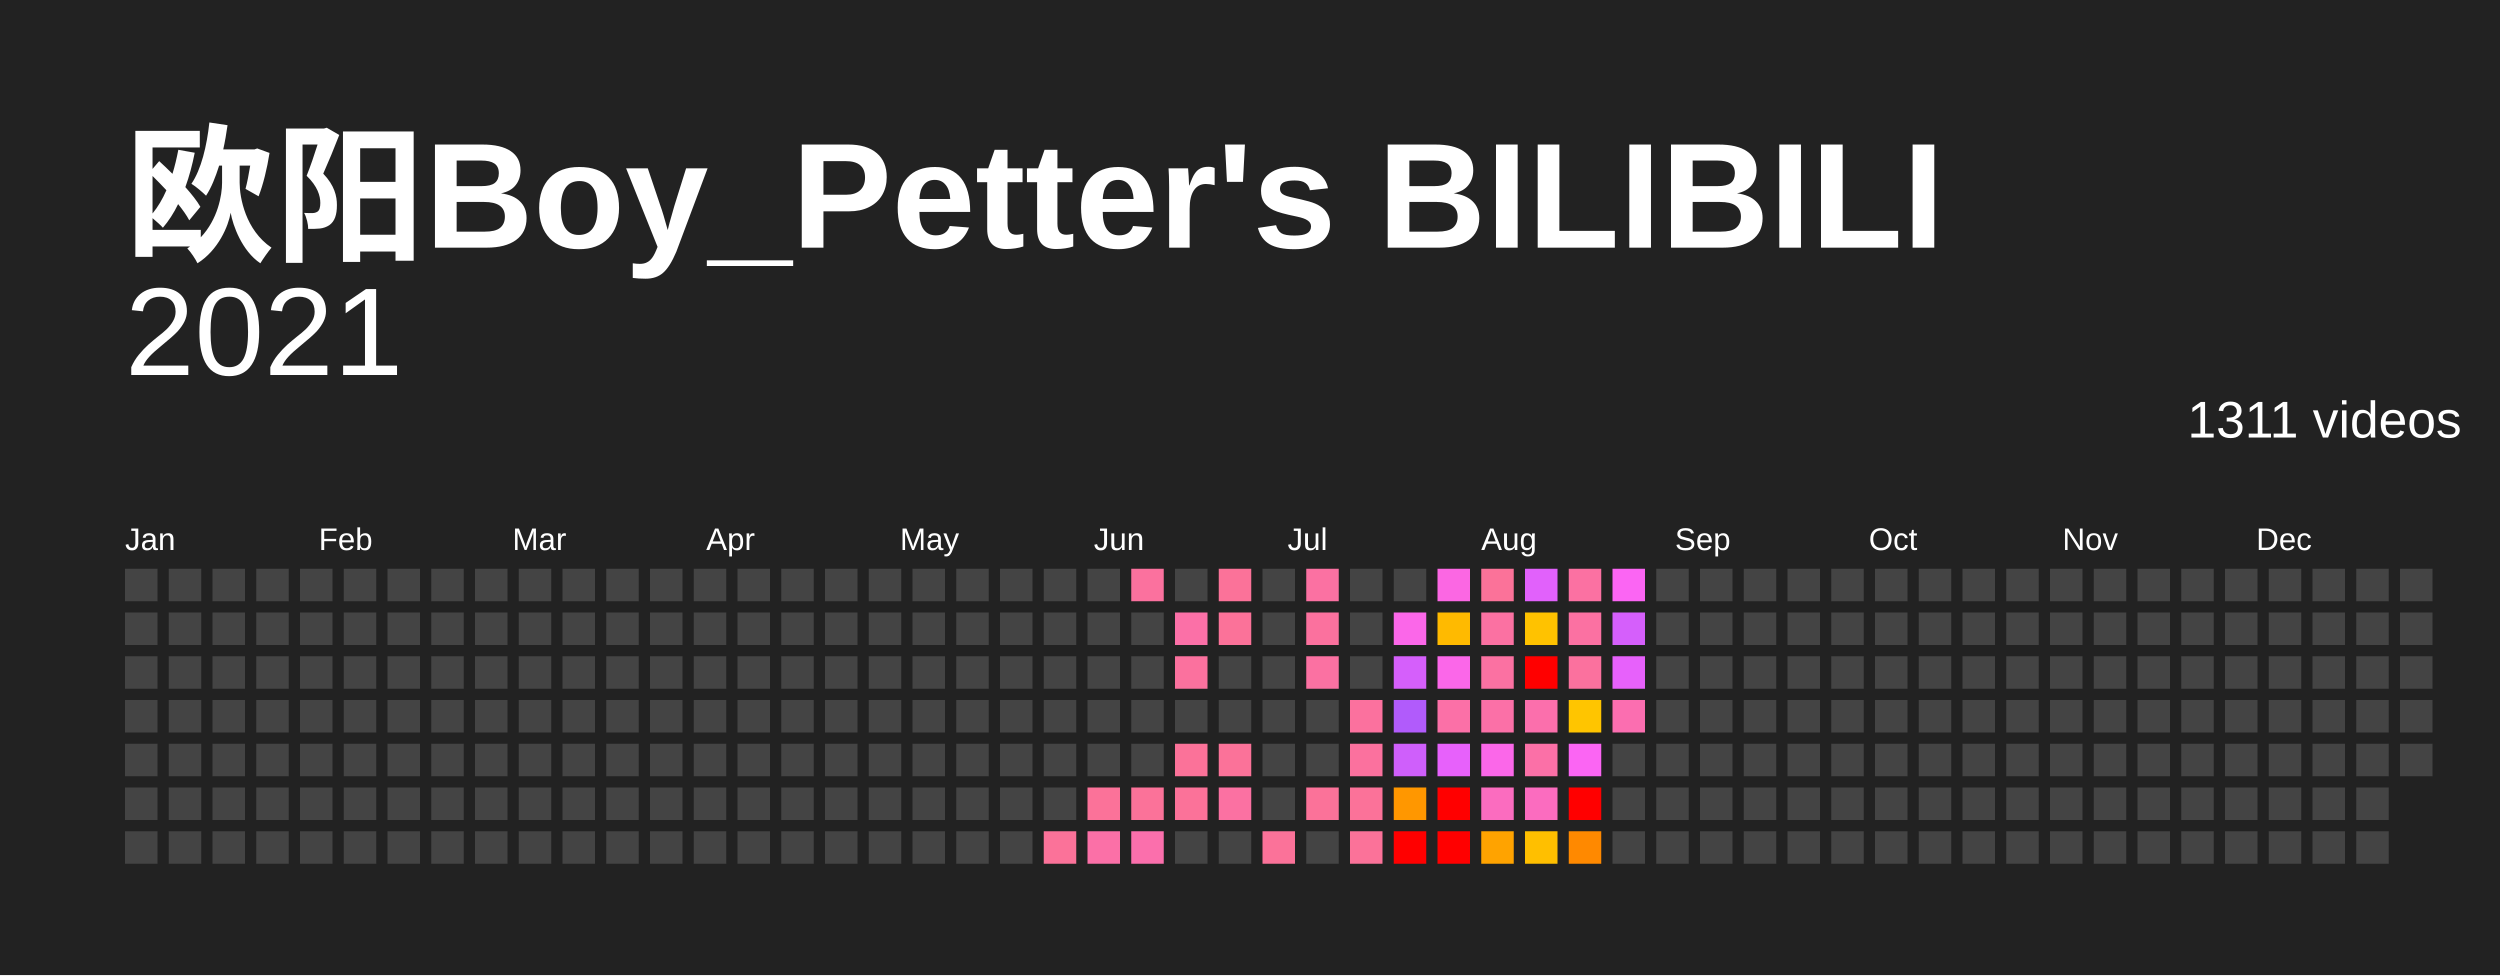
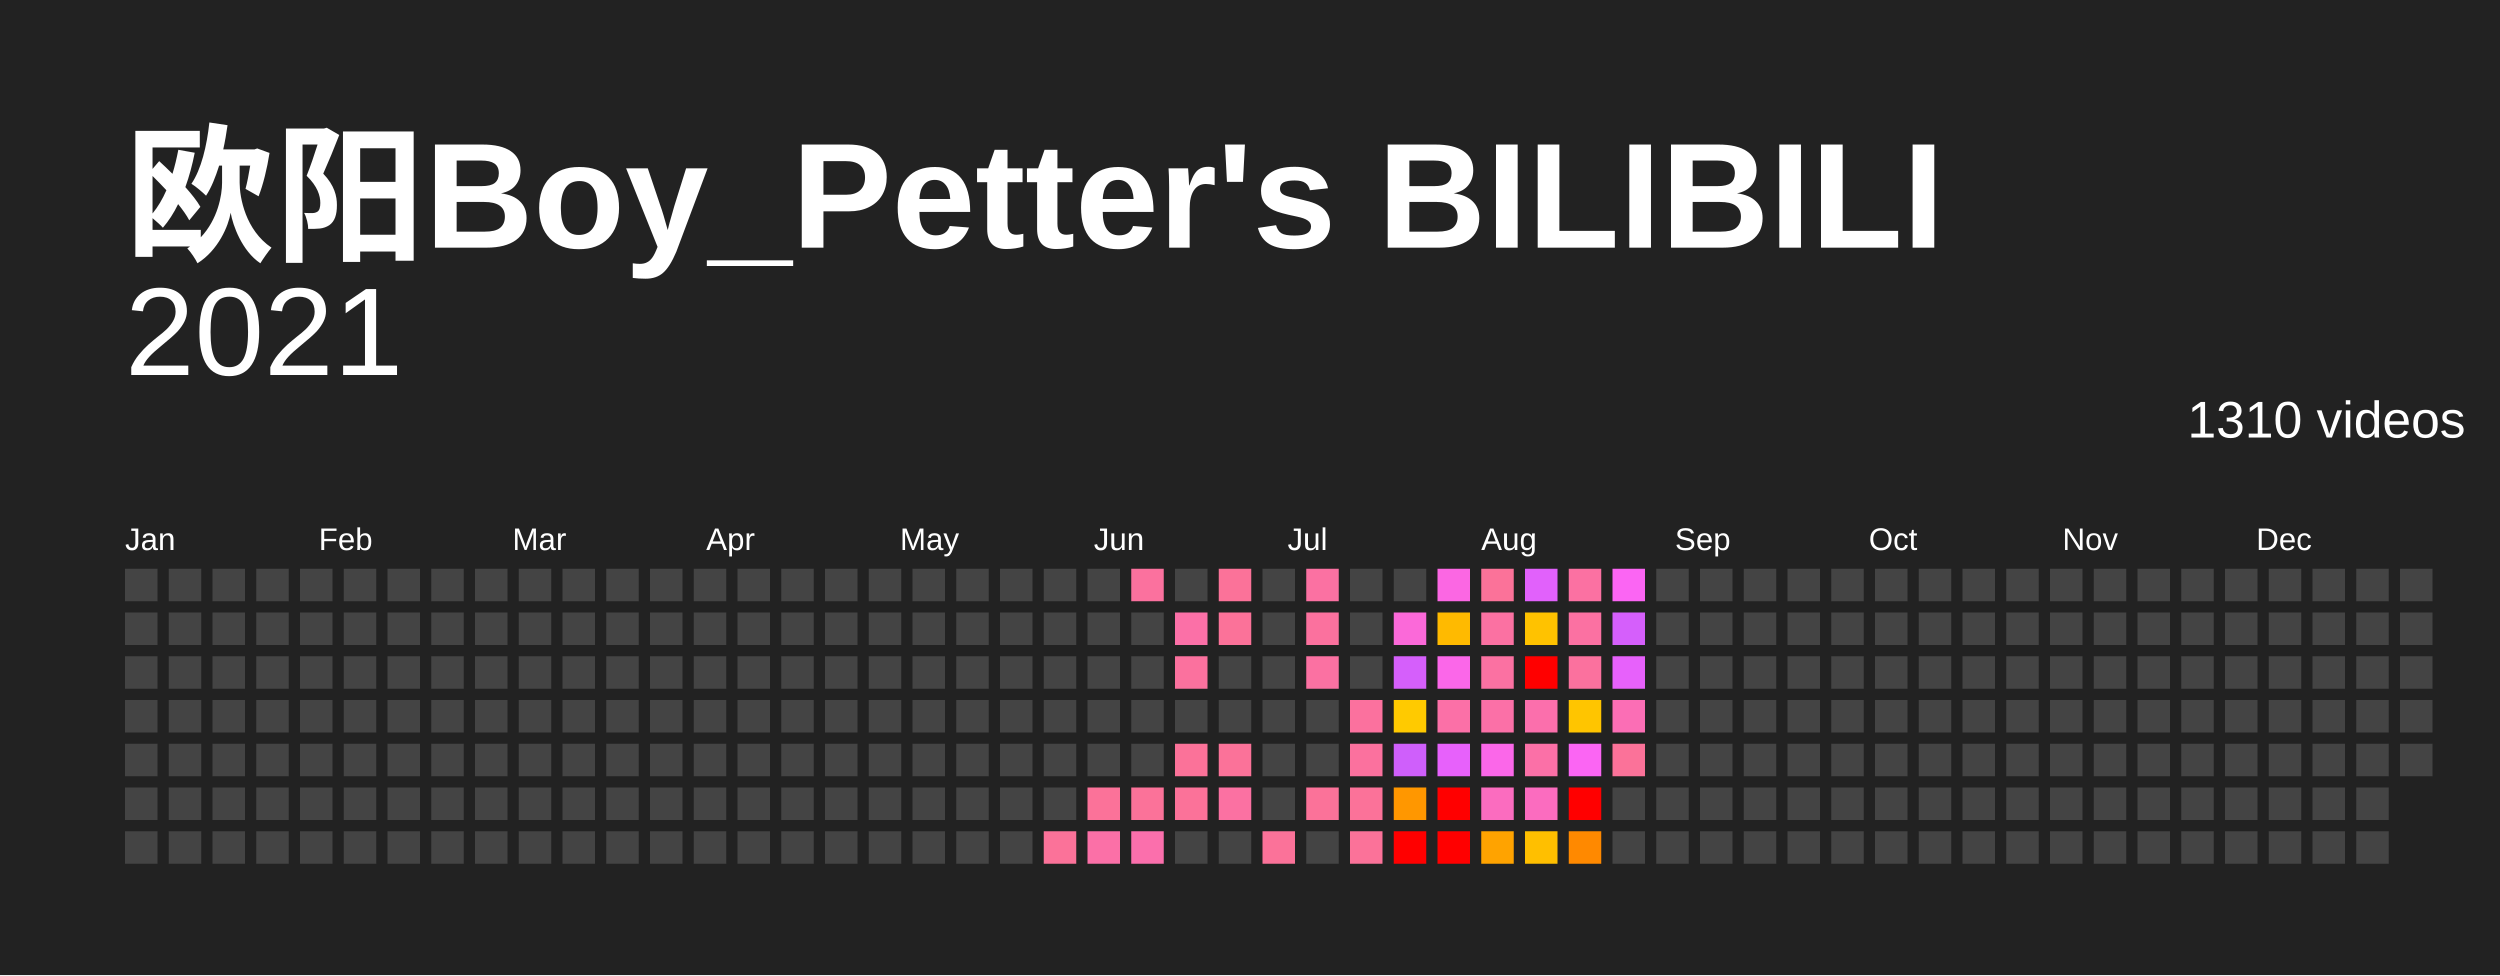
<svg xmlns="http://www.w3.org/2000/svg" baseProfile="full" height="78mm" version="1.1" viewBox="0,0,200,78" width="200mm">
  <defs />
  <rect fill="#222222" height="78" width="200" x="0" y="0" />
  <text fill="#FFFFFF" style="font-size:12px; font-family:Arial; font-weight:bold;" x="10" y="20">欧阳Boy_Petter's BILIBILI</text>
  <text alignment-baseline="hanging" fill="#FFFFFF" style="font-size:10.0px; font-family:Arial;" x="10" y="30">2021</text>
-   <text alignment-baseline="hanging" fill="#FFFFFF" style="font-size:4.125px; font-family:Arial;" x="175" y="35">1311 videos</text>
+   <text alignment-baseline="hanging" fill="#FFFFFF" style="font-size:4.125px; font-family:Arial;" x="175" y="35">1310 videos</text>
  <text fill="#FFFFFF" style="font-size:2.5px; font-family:Arial" x="10.0" y="44">Jan</text>
  <text fill="#FFFFFF" style="font-size:2.5px; font-family:Arial" x="25.5" y="44">Feb</text>
  <text fill="#FFFFFF" style="font-size:2.5px; font-family:Arial" x="41.0" y="44">Mar</text>
  <text fill="#FFFFFF" style="font-size:2.5px; font-family:Arial" x="56.5" y="44">Apr</text>
  <text fill="#FFFFFF" style="font-size:2.5px; font-family:Arial" x="72.0" y="44">May</text>
  <text fill="#FFFFFF" style="font-size:2.5px; font-family:Arial" x="87.5" y="44">Jun</text>
  <text fill="#FFFFFF" style="font-size:2.5px; font-family:Arial" x="103.0" y="44">Jul</text>
  <text fill="#FFFFFF" style="font-size:2.5px; font-family:Arial" x="118.5" y="44">Aug</text>
  <text fill="#FFFFFF" style="font-size:2.5px; font-family:Arial" x="134.0" y="44">Sep</text>
  <text fill="#FFFFFF" style="font-size:2.5px; font-family:Arial" x="149.5" y="44">Oct</text>
  <text fill="#FFFFFF" style="font-size:2.5px; font-family:Arial" x="165.0" y="44">Nov</text>
  <text fill="#FFFFFF" style="font-size:2.5px; font-family:Arial" x="180.5" y="44">Dec</text>
  <rect fill="#444444" height="2.6" width="2.6" x="10.0" y="45.5" />
  <rect fill="#444444" height="2.6" width="2.6" x="10.0" y="49.0" />
  <rect fill="#444444" height="2.6" width="2.6" x="10.0" y="52.5" />
  <rect fill="#444444" height="2.6" width="2.6" x="10.0" y="56.0" />
  <rect fill="#444444" height="2.6" width="2.6" x="10.0" y="59.5" />
  <rect fill="#444444" height="2.6" width="2.6" x="10.0" y="63.0" />
  <rect fill="#444444" height="2.6" width="2.6" x="10.0" y="66.5" />
  <rect fill="#444444" height="2.6" width="2.6" x="13.5" y="45.5" />
  <rect fill="#444444" height="2.6" width="2.6" x="13.5" y="49.0" />
  <rect fill="#444444" height="2.6" width="2.6" x="13.5" y="52.5" />
  <rect fill="#444444" height="2.6" width="2.6" x="13.5" y="56.0" />
  <rect fill="#444444" height="2.6" width="2.6" x="13.5" y="59.5" />
  <rect fill="#444444" height="2.6" width="2.6" x="13.5" y="63.0" />
  <rect fill="#444444" height="2.6" width="2.6" x="13.5" y="66.5" />
  <rect fill="#444444" height="2.6" width="2.6" x="17.0" y="45.5" />
  <rect fill="#444444" height="2.6" width="2.6" x="17.0" y="49.0" />
  <rect fill="#444444" height="2.6" width="2.6" x="17.0" y="52.5" />
  <rect fill="#444444" height="2.6" width="2.6" x="17.0" y="56.0" />
  <rect fill="#444444" height="2.6" width="2.6" x="17.0" y="59.5" />
  <rect fill="#444444" height="2.6" width="2.6" x="17.0" y="63.0" />
  <rect fill="#444444" height="2.6" width="2.6" x="17.0" y="66.5" />
  <rect fill="#444444" height="2.6" width="2.6" x="20.5" y="45.5" />
  <rect fill="#444444" height="2.6" width="2.6" x="20.5" y="49.0" />
  <rect fill="#444444" height="2.6" width="2.6" x="20.5" y="52.5" />
  <rect fill="#444444" height="2.6" width="2.6" x="20.5" y="56.0" />
  <rect fill="#444444" height="2.6" width="2.6" x="20.5" y="59.5" />
  <rect fill="#444444" height="2.6" width="2.6" x="20.5" y="63.0" />
  <rect fill="#444444" height="2.6" width="2.6" x="20.5" y="66.5" />
  <rect fill="#444444" height="2.6" width="2.6" x="24.0" y="45.5" />
  <rect fill="#444444" height="2.6" width="2.6" x="24.0" y="49.0" />
  <rect fill="#444444" height="2.6" width="2.6" x="24.0" y="52.5" />
  <rect fill="#444444" height="2.6" width="2.6" x="24.0" y="56.0" />
  <rect fill="#444444" height="2.6" width="2.6" x="24.0" y="59.5" />
  <rect fill="#444444" height="2.6" width="2.6" x="24.0" y="63.0" />
  <rect fill="#444444" height="2.6" width="2.6" x="24.0" y="66.5" />
  <rect fill="#444444" height="2.6" width="2.6" x="27.5" y="45.5" />
  <rect fill="#444444" height="2.6" width="2.6" x="27.5" y="49.0" />
  <rect fill="#444444" height="2.6" width="2.6" x="27.5" y="52.5" />
  <rect fill="#444444" height="2.6" width="2.6" x="27.5" y="56.0" />
  <rect fill="#444444" height="2.6" width="2.6" x="27.5" y="59.5" />
  <rect fill="#444444" height="2.6" width="2.6" x="27.5" y="63.0" />
  <rect fill="#444444" height="2.6" width="2.6" x="27.5" y="66.5" />
  <rect fill="#444444" height="2.6" width="2.6" x="31.0" y="45.5" />
  <rect fill="#444444" height="2.6" width="2.6" x="31.0" y="49.0" />
  <rect fill="#444444" height="2.6" width="2.6" x="31.0" y="52.5" />
  <rect fill="#444444" height="2.6" width="2.6" x="31.0" y="56.0" />
  <rect fill="#444444" height="2.6" width="2.6" x="31.0" y="59.5" />
  <rect fill="#444444" height="2.6" width="2.6" x="31.0" y="63.0" />
  <rect fill="#444444" height="2.6" width="2.6" x="31.0" y="66.5" />
  <rect fill="#444444" height="2.6" width="2.6" x="34.5" y="45.5" />
  <rect fill="#444444" height="2.6" width="2.6" x="34.5" y="49.0" />
  <rect fill="#444444" height="2.6" width="2.6" x="34.5" y="52.5" />
  <rect fill="#444444" height="2.6" width="2.6" x="34.5" y="56.0" />
  <rect fill="#444444" height="2.6" width="2.6" x="34.5" y="59.5" />
  <rect fill="#444444" height="2.6" width="2.6" x="34.5" y="63.0" />
  <rect fill="#444444" height="2.6" width="2.6" x="34.5" y="66.5" />
  <rect fill="#444444" height="2.6" width="2.6" x="38.0" y="45.5" />
  <rect fill="#444444" height="2.6" width="2.6" x="38.0" y="49.0" />
  <rect fill="#444444" height="2.6" width="2.6" x="38.0" y="52.5" />
  <rect fill="#444444" height="2.6" width="2.6" x="38.0" y="56.0" />
  <rect fill="#444444" height="2.6" width="2.6" x="38.0" y="59.5" />
  <rect fill="#444444" height="2.6" width="2.6" x="38.0" y="63.0" />
  <rect fill="#444444" height="2.6" width="2.6" x="38.0" y="66.5" />
  <rect fill="#444444" height="2.6" width="2.6" x="41.5" y="45.5" />
  <rect fill="#444444" height="2.6" width="2.6" x="41.5" y="49.0" />
  <rect fill="#444444" height="2.6" width="2.6" x="41.5" y="52.5" />
  <rect fill="#444444" height="2.6" width="2.6" x="41.5" y="56.0" />
  <rect fill="#444444" height="2.6" width="2.6" x="41.5" y="59.5" />
  <rect fill="#444444" height="2.6" width="2.6" x="41.5" y="63.0" />
  <rect fill="#444444" height="2.6" width="2.6" x="41.5" y="66.5" />
  <rect fill="#444444" height="2.6" width="2.6" x="45.0" y="45.5" />
  <rect fill="#444444" height="2.6" width="2.6" x="45.0" y="49.0" />
  <rect fill="#444444" height="2.6" width="2.6" x="45.0" y="52.5" />
  <rect fill="#444444" height="2.6" width="2.6" x="45.0" y="56.0" />
  <rect fill="#444444" height="2.6" width="2.6" x="45.0" y="59.5" />
  <rect fill="#444444" height="2.6" width="2.6" x="45.0" y="63.0" />
  <rect fill="#444444" height="2.6" width="2.6" x="45.0" y="66.5" />
  <rect fill="#444444" height="2.6" width="2.6" x="48.5" y="45.5" />
  <rect fill="#444444" height="2.6" width="2.6" x="48.5" y="49.0" />
  <rect fill="#444444" height="2.6" width="2.6" x="48.5" y="52.5" />
  <rect fill="#444444" height="2.6" width="2.6" x="48.5" y="56.0" />
  <rect fill="#444444" height="2.6" width="2.6" x="48.5" y="59.5" />
  <rect fill="#444444" height="2.6" width="2.6" x="48.5" y="63.0" />
  <rect fill="#444444" height="2.6" width="2.6" x="48.5" y="66.5" />
  <rect fill="#444444" height="2.6" width="2.6" x="52.0" y="45.5" />
  <rect fill="#444444" height="2.6" width="2.6" x="52.0" y="49.0" />
  <rect fill="#444444" height="2.6" width="2.6" x="52.0" y="52.5" />
  <rect fill="#444444" height="2.6" width="2.6" x="52.0" y="56.0" />
  <rect fill="#444444" height="2.6" width="2.6" x="52.0" y="59.5" />
  <rect fill="#444444" height="2.6" width="2.6" x="52.0" y="63.0" />
  <rect fill="#444444" height="2.6" width="2.6" x="52.0" y="66.5" />
  <rect fill="#444444" height="2.6" width="2.6" x="55.5" y="45.5" />
  <rect fill="#444444" height="2.6" width="2.6" x="55.5" y="49.0" />
  <rect fill="#444444" height="2.6" width="2.6" x="55.5" y="52.5" />
  <rect fill="#444444" height="2.6" width="2.6" x="55.5" y="56.0" />
  <rect fill="#444444" height="2.6" width="2.6" x="55.5" y="59.5" />
  <rect fill="#444444" height="2.6" width="2.6" x="55.5" y="63.0" />
  <rect fill="#444444" height="2.6" width="2.6" x="55.5" y="66.5" />
  <rect fill="#444444" height="2.6" width="2.6" x="59.0" y="45.5" />
  <rect fill="#444444" height="2.6" width="2.6" x="59.0" y="49.0" />
  <rect fill="#444444" height="2.6" width="2.6" x="59.0" y="52.5" />
  <rect fill="#444444" height="2.6" width="2.6" x="59.0" y="56.0" />
  <rect fill="#444444" height="2.6" width="2.6" x="59.0" y="59.5" />
  <rect fill="#444444" height="2.6" width="2.6" x="59.0" y="63.0" />
  <rect fill="#444444" height="2.6" width="2.6" x="59.0" y="66.5" />
  <rect fill="#444444" height="2.6" width="2.6" x="62.5" y="45.5" />
  <rect fill="#444444" height="2.6" width="2.6" x="62.5" y="49.0" />
  <rect fill="#444444" height="2.6" width="2.6" x="62.5" y="52.5" />
  <rect fill="#444444" height="2.6" width="2.6" x="62.5" y="56.0" />
  <rect fill="#444444" height="2.6" width="2.6" x="62.5" y="59.5" />
  <rect fill="#444444" height="2.6" width="2.6" x="62.5" y="63.0" />
  <rect fill="#444444" height="2.6" width="2.6" x="62.5" y="66.5" />
  <rect fill="#444444" height="2.6" width="2.6" x="66.0" y="45.5" />
  <rect fill="#444444" height="2.6" width="2.6" x="66.0" y="49.0" />
  <rect fill="#444444" height="2.6" width="2.6" x="66.0" y="52.5" />
  <rect fill="#444444" height="2.6" width="2.6" x="66.0" y="56.0" />
  <rect fill="#444444" height="2.6" width="2.6" x="66.0" y="59.5" />
  <rect fill="#444444" height="2.6" width="2.6" x="66.0" y="63.0" />
  <rect fill="#444444" height="2.6" width="2.6" x="66.0" y="66.5" />
  <rect fill="#444444" height="2.6" width="2.6" x="69.5" y="45.5" />
  <rect fill="#444444" height="2.6" width="2.6" x="69.5" y="49.0" />
  <rect fill="#444444" height="2.6" width="2.6" x="69.5" y="52.5" />
  <rect fill="#444444" height="2.6" width="2.6" x="69.5" y="56.0" />
  <rect fill="#444444" height="2.6" width="2.6" x="69.5" y="59.5" />
  <rect fill="#444444" height="2.6" width="2.6" x="69.5" y="63.0" />
  <rect fill="#444444" height="2.6" width="2.6" x="69.5" y="66.5" />
  <rect fill="#444444" height="2.6" width="2.6" x="73.0" y="45.5" />
  <rect fill="#444444" height="2.6" width="2.6" x="73.0" y="49.0" />
  <rect fill="#444444" height="2.6" width="2.6" x="73.0" y="52.5" />
  <rect fill="#444444" height="2.6" width="2.6" x="73.0" y="56.0" />
  <rect fill="#444444" height="2.6" width="2.6" x="73.0" y="59.5" />
  <rect fill="#444444" height="2.6" width="2.6" x="73.0" y="63.0" />
  <rect fill="#444444" height="2.6" width="2.6" x="73.0" y="66.5" />
  <rect fill="#444444" height="2.6" width="2.6" x="76.5" y="45.5" />
  <rect fill="#444444" height="2.6" width="2.6" x="76.5" y="49.0" />
  <rect fill="#444444" height="2.6" width="2.6" x="76.5" y="52.5" />
  <rect fill="#444444" height="2.6" width="2.6" x="76.5" y="56.0" />
  <rect fill="#444444" height="2.6" width="2.6" x="76.5" y="59.5" />
  <rect fill="#444444" height="2.6" width="2.6" x="76.5" y="63.0" />
  <rect fill="#444444" height="2.6" width="2.6" x="76.5" y="66.5" />
  <rect fill="#444444" height="2.6" width="2.6" x="80.0" y="45.5" />
  <rect fill="#444444" height="2.6" width="2.6" x="80.0" y="49.0" />
  <rect fill="#444444" height="2.6" width="2.6" x="80.0" y="52.5" />
  <rect fill="#444444" height="2.6" width="2.6" x="80.0" y="56.0" />
  <rect fill="#444444" height="2.6" width="2.6" x="80.0" y="59.5" />
  <rect fill="#444444" height="2.6" width="2.6" x="80.0" y="63.0" />
  <rect fill="#444444" height="2.6" width="2.6" x="80.0" y="66.5" />
  <rect fill="#444444" height="2.6" width="2.6" x="83.5" y="45.5" />
  <rect fill="#444444" height="2.6" width="2.6" x="83.5" y="49.0" />
  <rect fill="#444444" height="2.6" width="2.6" x="83.5" y="52.5" />
  <rect fill="#444444" height="2.6" width="2.6" x="83.5" y="56.0" />
  <rect fill="#444444" height="2.6" width="2.6" x="83.5" y="59.5" />
  <rect fill="#444444" height="2.6" width="2.6" x="83.5" y="63.0" />
  <rect fill="#fb7299" height="2.6" width="2.6" x="83.5" y="66.5" />
  <rect fill="#444444" height="2.6" width="2.6" x="87.0" y="45.5" />
  <rect fill="#444444" height="2.6" width="2.6" x="87.0" y="49.0" />
  <rect fill="#444444" height="2.6" width="2.6" x="87.0" y="52.5" />
  <rect fill="#444444" height="2.6" width="2.6" x="87.0" y="56.0" />
  <rect fill="#444444" height="2.6" width="2.6" x="87.0" y="59.5" />
  <rect fill="#fb7299" height="2.6" width="2.6" x="87.0" y="63.0" />
  <rect fill="#fb70a7" height="2.6" width="2.6" x="87.0" y="66.5" />
  <rect fill="#fb719e" height="2.6" width="2.6" x="90.5" y="45.5" />
  <rect fill="#444444" height="2.6" width="2.6" x="90.5" y="49.0" />
  <rect fill="#444444" height="2.6" width="2.6" x="90.5" y="52.5" />
  <rect fill="#444444" height="2.6" width="2.6" x="90.5" y="56.0" />
  <rect fill="#444444" height="2.6" width="2.6" x="90.5" y="59.5" />
  <rect fill="#fb7299" height="2.6" width="2.6" x="90.5" y="63.0" />
  <rect fill="#fb6fac" height="2.6" width="2.6" x="90.5" y="66.5" />
  <rect fill="#444444" height="2.6" width="2.6" x="94.0" y="45.5" />
  <rect fill="#fb70a7" height="2.6" width="2.6" x="94.0" y="49.0" />
  <rect fill="#fb719e" height="2.6" width="2.6" x="94.0" y="52.5" />
  <rect fill="#444444" height="2.6" width="2.6" x="94.0" y="56.0" />
  <rect fill="#fb7299" height="2.6" width="2.6" x="94.0" y="59.5" />
  <rect fill="#fb7299" height="2.6" width="2.6" x="94.0" y="63.0" />
  <rect fill="#444444" height="2.6" width="2.6" x="94.0" y="66.5" />
  <rect fill="#fb7299" height="2.6" width="2.6" x="97.5" y="45.5" />
  <rect fill="#fb7299" height="2.6" width="2.6" x="97.5" y="49.0" />
  <rect fill="#444444" height="2.6" width="2.6" x="97.5" y="52.5" />
  <rect fill="#444444" height="2.6" width="2.6" x="97.5" y="56.0" />
  <rect fill="#fb7299" height="2.6" width="2.6" x="97.5" y="59.5" />
  <rect fill="#fb71a2" height="2.6" width="2.6" x="97.5" y="63.0" />
  <rect fill="#444444" height="2.6" width="2.6" x="97.5" y="66.5" />
  <rect fill="#444444" height="2.6" width="2.6" x="101.0" y="45.5" />
  <rect fill="#444444" height="2.6" width="2.6" x="101.0" y="49.0" />
  <rect fill="#444444" height="2.6" width="2.6" x="101.0" y="52.5" />
  <rect fill="#444444" height="2.6" width="2.6" x="101.0" y="56.0" />
  <rect fill="#444444" height="2.6" width="2.6" x="101.0" y="59.5" />
  <rect fill="#444444" height="2.6" width="2.6" x="101.0" y="63.0" />
  <rect fill="#fb7299" height="2.6" width="2.6" x="101.0" y="66.5" />
  <rect fill="#fb71a2" height="2.6" width="2.6" x="104.5" y="45.5" />
  <rect fill="#fb719e" height="2.6" width="2.6" x="104.5" y="49.0" />
  <rect fill="#fb71a2" height="2.6" width="2.6" x="104.5" y="52.5" />
  <rect fill="#444444" height="2.6" width="2.6" x="104.5" y="56.0" />
  <rect fill="#444444" height="2.6" width="2.6" x="104.5" y="59.5" />
  <rect fill="#fb7299" height="2.6" width="2.6" x="104.5" y="63.0" />
  <rect fill="#444444" height="2.6" width="2.6" x="104.5" y="66.5" />
  <rect fill="#444444" height="2.6" width="2.6" x="108.0" y="45.5" />
  <rect fill="#444444" height="2.6" width="2.6" x="108.0" y="49.0" />
  <rect fill="#444444" height="2.6" width="2.6" x="108.0" y="52.5" />
  <rect fill="#fb719e" height="2.6" width="2.6" x="108.0" y="56.0" />
  <rect fill="#fb719e" height="2.6" width="2.6" x="108.0" y="59.5" />
  <rect fill="#fb7299" height="2.6" width="2.6" x="108.0" y="63.0" />
  <rect fill="#fb7299" height="2.6" width="2.6" x="108.0" y="66.5" />
  <rect fill="#444444" height="2.6" width="2.6" x="111.5" y="45.5" />
-   <rect fill="#fb67e9" height="2.6" width="2.6" x="111.5" y="49.0" />
+   <rect fill="#fb69d9" height="2.6" width="2.6" x="111.5" y="49.0" />
  <rect fill="#d55ffb" height="2.6" width="2.6" x="111.5" y="52.5" />
-   <rect fill="#b15bfb" height="2.6" width="2.6" x="111.5" y="56.0" />
+   <rect fill="#ffca00" height="2.6" width="2.6" x="111.5" y="56.0" />
  <rect fill="#cf5ffb" height="2.6" width="2.6" x="111.5" y="59.5" />
  <rect fill="#ff9700" height="2.6" width="2.6" x="111.5" y="63.0" />
  <rect fill="red" height="2.6" width="2.6" x="111.5" y="66.5" />
  <rect fill="#fb67e3" height="2.6" width="2.6" x="115.0" y="45.5" />
  <rect fill="#ffba00" height="2.6" width="2.6" x="115.0" y="49.0" />
  <rect fill="#fb67e9" height="2.6" width="2.6" x="115.0" y="52.5" />
  <rect fill="#fb70a7" height="2.6" width="2.6" x="115.0" y="56.0" />
  <rect fill="#e761fb" height="2.6" width="2.6" x="115.0" y="59.5" />
  <rect fill="red" height="2.6" width="2.6" x="115.0" y="63.0" />
  <rect fill="red" height="2.6" width="2.6" x="115.0" y="66.5" />
  <rect fill="#fb7299" height="2.6" width="2.6" x="118.5" y="45.5" />
  <rect fill="#fb71a2" height="2.6" width="2.6" x="118.5" y="49.0" />
  <rect fill="#fb71a2" height="2.6" width="2.6" x="118.5" y="52.5" />
  <rect fill="#fb70a7" height="2.6" width="2.6" x="118.5" y="56.0" />
  <rect fill="#fb67e9" height="2.6" width="2.6" x="118.5" y="59.5" />
  <rect fill="#fb6cbf" height="2.6" width="2.6" x="118.5" y="63.0" />
  <rect fill="#ffa300" height="2.6" width="2.6" x="118.5" y="66.5" />
  <rect fill="#e161fb" height="2.6" width="2.6" x="122.0" y="45.5" />
  <rect fill="#ffc200" height="2.6" width="2.6" x="122.0" y="49.0" />
  <rect fill="red" height="2.6" width="2.6" x="122.0" y="52.5" />
  <rect fill="#fb6fac" height="2.6" width="2.6" x="122.0" y="56.0" />
  <rect fill="#fb70a7" height="2.6" width="2.6" x="122.0" y="59.5" />
  <rect fill="#fb6cbf" height="2.6" width="2.6" x="122.0" y="63.0" />
  <rect fill="#ffbf00" height="2.6" width="2.6" x="122.0" y="66.5" />
  <rect fill="#fb71a2" height="2.6" width="2.6" x="125.5" y="45.5" />
  <rect fill="#fb71a2" height="2.6" width="2.6" x="125.5" y="49.0" />
  <rect fill="#fb719e" height="2.6" width="2.6" x="125.5" y="52.5" />
  <rect fill="#ffc500" height="2.6" width="2.6" x="125.5" y="56.0" />
  <rect fill="#fb65f3" height="2.6" width="2.6" x="125.5" y="59.5" />
  <rect fill="red" height="2.6" width="2.6" x="125.5" y="63.0" />
  <rect fill="#ff8900" height="2.6" width="2.6" x="125.5" y="66.5" />
  <rect fill="#fb65f3" height="2.6" width="2.6" x="129.0" y="45.5" />
  <rect fill="#d55ffb" height="2.6" width="2.6" x="129.0" y="49.0" />
  <rect fill="#e761fb" height="2.6" width="2.6" x="129.0" y="52.5" />
-   <rect fill="#fb6eb0" height="2.6" width="2.6" x="129.0" y="56.0" />
-   <rect fill="#444444" height="2.6" width="2.6" x="129.0" y="59.5" />
+   <rect fill="#fb6eb5" height="2.6" width="2.6" x="129.0" y="56.0" />
+   <rect fill="#fb7299" height="2.6" width="2.6" x="129.0" y="59.5" />
  <rect fill="#444444" height="2.6" width="2.6" x="129.0" y="63.0" />
  <rect fill="#444444" height="2.6" width="2.6" x="129.0" y="66.5" />
  <rect fill="#444444" height="2.6" width="2.6" x="132.5" y="45.5" />
  <rect fill="#444444" height="2.6" width="2.6" x="132.5" y="49.0" />
  <rect fill="#444444" height="2.6" width="2.6" x="132.5" y="52.5" />
  <rect fill="#444444" height="2.6" width="2.6" x="132.5" y="56.0" />
  <rect fill="#444444" height="2.6" width="2.6" x="132.5" y="59.5" />
  <rect fill="#444444" height="2.6" width="2.6" x="132.5" y="63.0" />
  <rect fill="#444444" height="2.6" width="2.6" x="132.5" y="66.5" />
  <rect fill="#444444" height="2.6" width="2.6" x="136.0" y="45.5" />
  <rect fill="#444444" height="2.6" width="2.6" x="136.0" y="49.0" />
  <rect fill="#444444" height="2.6" width="2.6" x="136.0" y="52.5" />
  <rect fill="#444444" height="2.6" width="2.6" x="136.0" y="56.0" />
  <rect fill="#444444" height="2.6" width="2.6" x="136.0" y="59.5" />
  <rect fill="#444444" height="2.6" width="2.6" x="136.0" y="63.0" />
  <rect fill="#444444" height="2.6" width="2.6" x="136.0" y="66.5" />
  <rect fill="#444444" height="2.6" width="2.6" x="139.5" y="45.5" />
  <rect fill="#444444" height="2.6" width="2.6" x="139.5" y="49.0" />
  <rect fill="#444444" height="2.6" width="2.6" x="139.5" y="52.5" />
  <rect fill="#444444" height="2.6" width="2.6" x="139.5" y="56.0" />
  <rect fill="#444444" height="2.6" width="2.6" x="139.5" y="59.5" />
  <rect fill="#444444" height="2.6" width="2.6" x="139.5" y="63.0" />
  <rect fill="#444444" height="2.6" width="2.6" x="139.5" y="66.5" />
  <rect fill="#444444" height="2.6" width="2.6" x="143.0" y="45.5" />
  <rect fill="#444444" height="2.6" width="2.6" x="143.0" y="49.0" />
  <rect fill="#444444" height="2.6" width="2.6" x="143.0" y="52.5" />
  <rect fill="#444444" height="2.6" width="2.6" x="143.0" y="56.0" />
  <rect fill="#444444" height="2.6" width="2.6" x="143.0" y="59.5" />
  <rect fill="#444444" height="2.6" width="2.6" x="143.0" y="63.0" />
  <rect fill="#444444" height="2.6" width="2.6" x="143.0" y="66.5" />
  <rect fill="#444444" height="2.6" width="2.6" x="146.5" y="45.5" />
  <rect fill="#444444" height="2.6" width="2.6" x="146.5" y="49.0" />
  <rect fill="#444444" height="2.6" width="2.6" x="146.5" y="52.5" />
  <rect fill="#444444" height="2.6" width="2.6" x="146.5" y="56.0" />
  <rect fill="#444444" height="2.6" width="2.6" x="146.5" y="59.5" />
  <rect fill="#444444" height="2.6" width="2.6" x="146.5" y="63.0" />
  <rect fill="#444444" height="2.6" width="2.6" x="146.5" y="66.5" />
  <rect fill="#444444" height="2.6" width="2.6" x="150.0" y="45.5" />
  <rect fill="#444444" height="2.6" width="2.6" x="150.0" y="49.0" />
  <rect fill="#444444" height="2.6" width="2.6" x="150.0" y="52.5" />
  <rect fill="#444444" height="2.6" width="2.6" x="150.0" y="56.0" />
  <rect fill="#444444" height="2.6" width="2.6" x="150.0" y="59.5" />
  <rect fill="#444444" height="2.6" width="2.6" x="150.0" y="63.0" />
  <rect fill="#444444" height="2.6" width="2.6" x="150.0" y="66.5" />
  <rect fill="#444444" height="2.6" width="2.6" x="153.5" y="45.5" />
  <rect fill="#444444" height="2.6" width="2.6" x="153.5" y="49.0" />
  <rect fill="#444444" height="2.6" width="2.6" x="153.5" y="52.5" />
  <rect fill="#444444" height="2.6" width="2.6" x="153.5" y="56.0" />
  <rect fill="#444444" height="2.6" width="2.6" x="153.5" y="59.5" />
  <rect fill="#444444" height="2.6" width="2.6" x="153.5" y="63.0" />
  <rect fill="#444444" height="2.6" width="2.6" x="153.5" y="66.5" />
  <rect fill="#444444" height="2.6" width="2.6" x="157.0" y="45.5" />
  <rect fill="#444444" height="2.6" width="2.6" x="157.0" y="49.0" />
  <rect fill="#444444" height="2.6" width="2.6" x="157.0" y="52.5" />
  <rect fill="#444444" height="2.6" width="2.6" x="157.0" y="56.0" />
  <rect fill="#444444" height="2.6" width="2.6" x="157.0" y="59.5" />
  <rect fill="#444444" height="2.6" width="2.6" x="157.0" y="63.0" />
  <rect fill="#444444" height="2.6" width="2.6" x="157.0" y="66.5" />
  <rect fill="#444444" height="2.6" width="2.6" x="160.5" y="45.5" />
  <rect fill="#444444" height="2.6" width="2.6" x="160.5" y="49.0" />
  <rect fill="#444444" height="2.6" width="2.6" x="160.5" y="52.5" />
  <rect fill="#444444" height="2.6" width="2.6" x="160.5" y="56.0" />
  <rect fill="#444444" height="2.6" width="2.6" x="160.5" y="59.5" />
  <rect fill="#444444" height="2.6" width="2.6" x="160.5" y="63.0" />
  <rect fill="#444444" height="2.6" width="2.6" x="160.5" y="66.5" />
  <rect fill="#444444" height="2.6" width="2.6" x="164.0" y="45.5" />
  <rect fill="#444444" height="2.6" width="2.6" x="164.0" y="49.0" />
  <rect fill="#444444" height="2.6" width="2.6" x="164.0" y="52.5" />
  <rect fill="#444444" height="2.6" width="2.6" x="164.0" y="56.0" />
  <rect fill="#444444" height="2.6" width="2.6" x="164.0" y="59.5" />
  <rect fill="#444444" height="2.6" width="2.6" x="164.0" y="63.0" />
  <rect fill="#444444" height="2.6" width="2.6" x="164.0" y="66.5" />
  <rect fill="#444444" height="2.6" width="2.6" x="167.5" y="45.5" />
  <rect fill="#444444" height="2.6" width="2.6" x="167.5" y="49.0" />
  <rect fill="#444444" height="2.6" width="2.6" x="167.5" y="52.5" />
  <rect fill="#444444" height="2.6" width="2.6" x="167.5" y="56.0" />
  <rect fill="#444444" height="2.6" width="2.6" x="167.5" y="59.5" />
  <rect fill="#444444" height="2.6" width="2.6" x="167.5" y="63.0" />
  <rect fill="#444444" height="2.6" width="2.6" x="167.5" y="66.5" />
  <rect fill="#444444" height="2.6" width="2.6" x="171.0" y="45.5" />
  <rect fill="#444444" height="2.6" width="2.6" x="171.0" y="49.0" />
  <rect fill="#444444" height="2.6" width="2.6" x="171.0" y="52.5" />
  <rect fill="#444444" height="2.6" width="2.6" x="171.0" y="56.0" />
  <rect fill="#444444" height="2.6" width="2.6" x="171.0" y="59.5" />
  <rect fill="#444444" height="2.6" width="2.6" x="171.0" y="63.0" />
  <rect fill="#444444" height="2.6" width="2.6" x="171.0" y="66.5" />
  <rect fill="#444444" height="2.6" width="2.6" x="174.5" y="45.5" />
  <rect fill="#444444" height="2.6" width="2.6" x="174.5" y="49.0" />
  <rect fill="#444444" height="2.6" width="2.6" x="174.5" y="52.5" />
  <rect fill="#444444" height="2.6" width="2.6" x="174.5" y="56.0" />
  <rect fill="#444444" height="2.6" width="2.6" x="174.5" y="59.5" />
  <rect fill="#444444" height="2.6" width="2.6" x="174.5" y="63.0" />
  <rect fill="#444444" height="2.6" width="2.6" x="174.5" y="66.5" />
  <rect fill="#444444" height="2.6" width="2.6" x="178.0" y="45.5" />
  <rect fill="#444444" height="2.6" width="2.6" x="178.0" y="49.0" />
  <rect fill="#444444" height="2.6" width="2.6" x="178.0" y="52.5" />
  <rect fill="#444444" height="2.6" width="2.6" x="178.0" y="56.0" />
  <rect fill="#444444" height="2.6" width="2.6" x="178.0" y="59.5" />
  <rect fill="#444444" height="2.6" width="2.6" x="178.0" y="63.0" />
  <rect fill="#444444" height="2.6" width="2.6" x="178.0" y="66.5" />
  <rect fill="#444444" height="2.6" width="2.6" x="181.5" y="45.5" />
  <rect fill="#444444" height="2.6" width="2.6" x="181.5" y="49.0" />
  <rect fill="#444444" height="2.6" width="2.6" x="181.5" y="52.5" />
  <rect fill="#444444" height="2.6" width="2.6" x="181.5" y="56.0" />
  <rect fill="#444444" height="2.6" width="2.6" x="181.5" y="59.5" />
  <rect fill="#444444" height="2.6" width="2.6" x="181.5" y="63.0" />
  <rect fill="#444444" height="2.6" width="2.6" x="181.5" y="66.5" />
  <rect fill="#444444" height="2.6" width="2.6" x="185.0" y="45.5" />
  <rect fill="#444444" height="2.6" width="2.6" x="185.0" y="49.0" />
  <rect fill="#444444" height="2.6" width="2.6" x="185.0" y="52.5" />
  <rect fill="#444444" height="2.6" width="2.6" x="185.0" y="56.0" />
  <rect fill="#444444" height="2.6" width="2.6" x="185.0" y="59.5" />
  <rect fill="#444444" height="2.6" width="2.6" x="185.0" y="63.0" />
  <rect fill="#444444" height="2.6" width="2.6" x="185.0" y="66.5" />
  <rect fill="#444444" height="2.6" width="2.6" x="188.5" y="45.5" />
  <rect fill="#444444" height="2.6" width="2.6" x="188.5" y="49.0" />
  <rect fill="#444444" height="2.6" width="2.6" x="188.5" y="52.5" />
  <rect fill="#444444" height="2.6" width="2.6" x="188.5" y="56.0" />
  <rect fill="#444444" height="2.6" width="2.6" x="188.5" y="59.5" />
  <rect fill="#444444" height="2.6" width="2.6" x="188.5" y="63.0" />
  <rect fill="#444444" height="2.6" width="2.6" x="188.5" y="66.5" />
  <rect fill="#444444" height="2.6" width="2.6" x="192.0" y="45.5" />
  <rect fill="#444444" height="2.6" width="2.6" x="192.0" y="49.0" />
  <rect fill="#444444" height="2.6" width="2.6" x="192.0" y="52.5" />
  <rect fill="#444444" height="2.6" width="2.6" x="192.0" y="56.0" />
  <rect fill="#444444" height="2.6" width="2.6" x="192.0" y="59.5" />
</svg>
